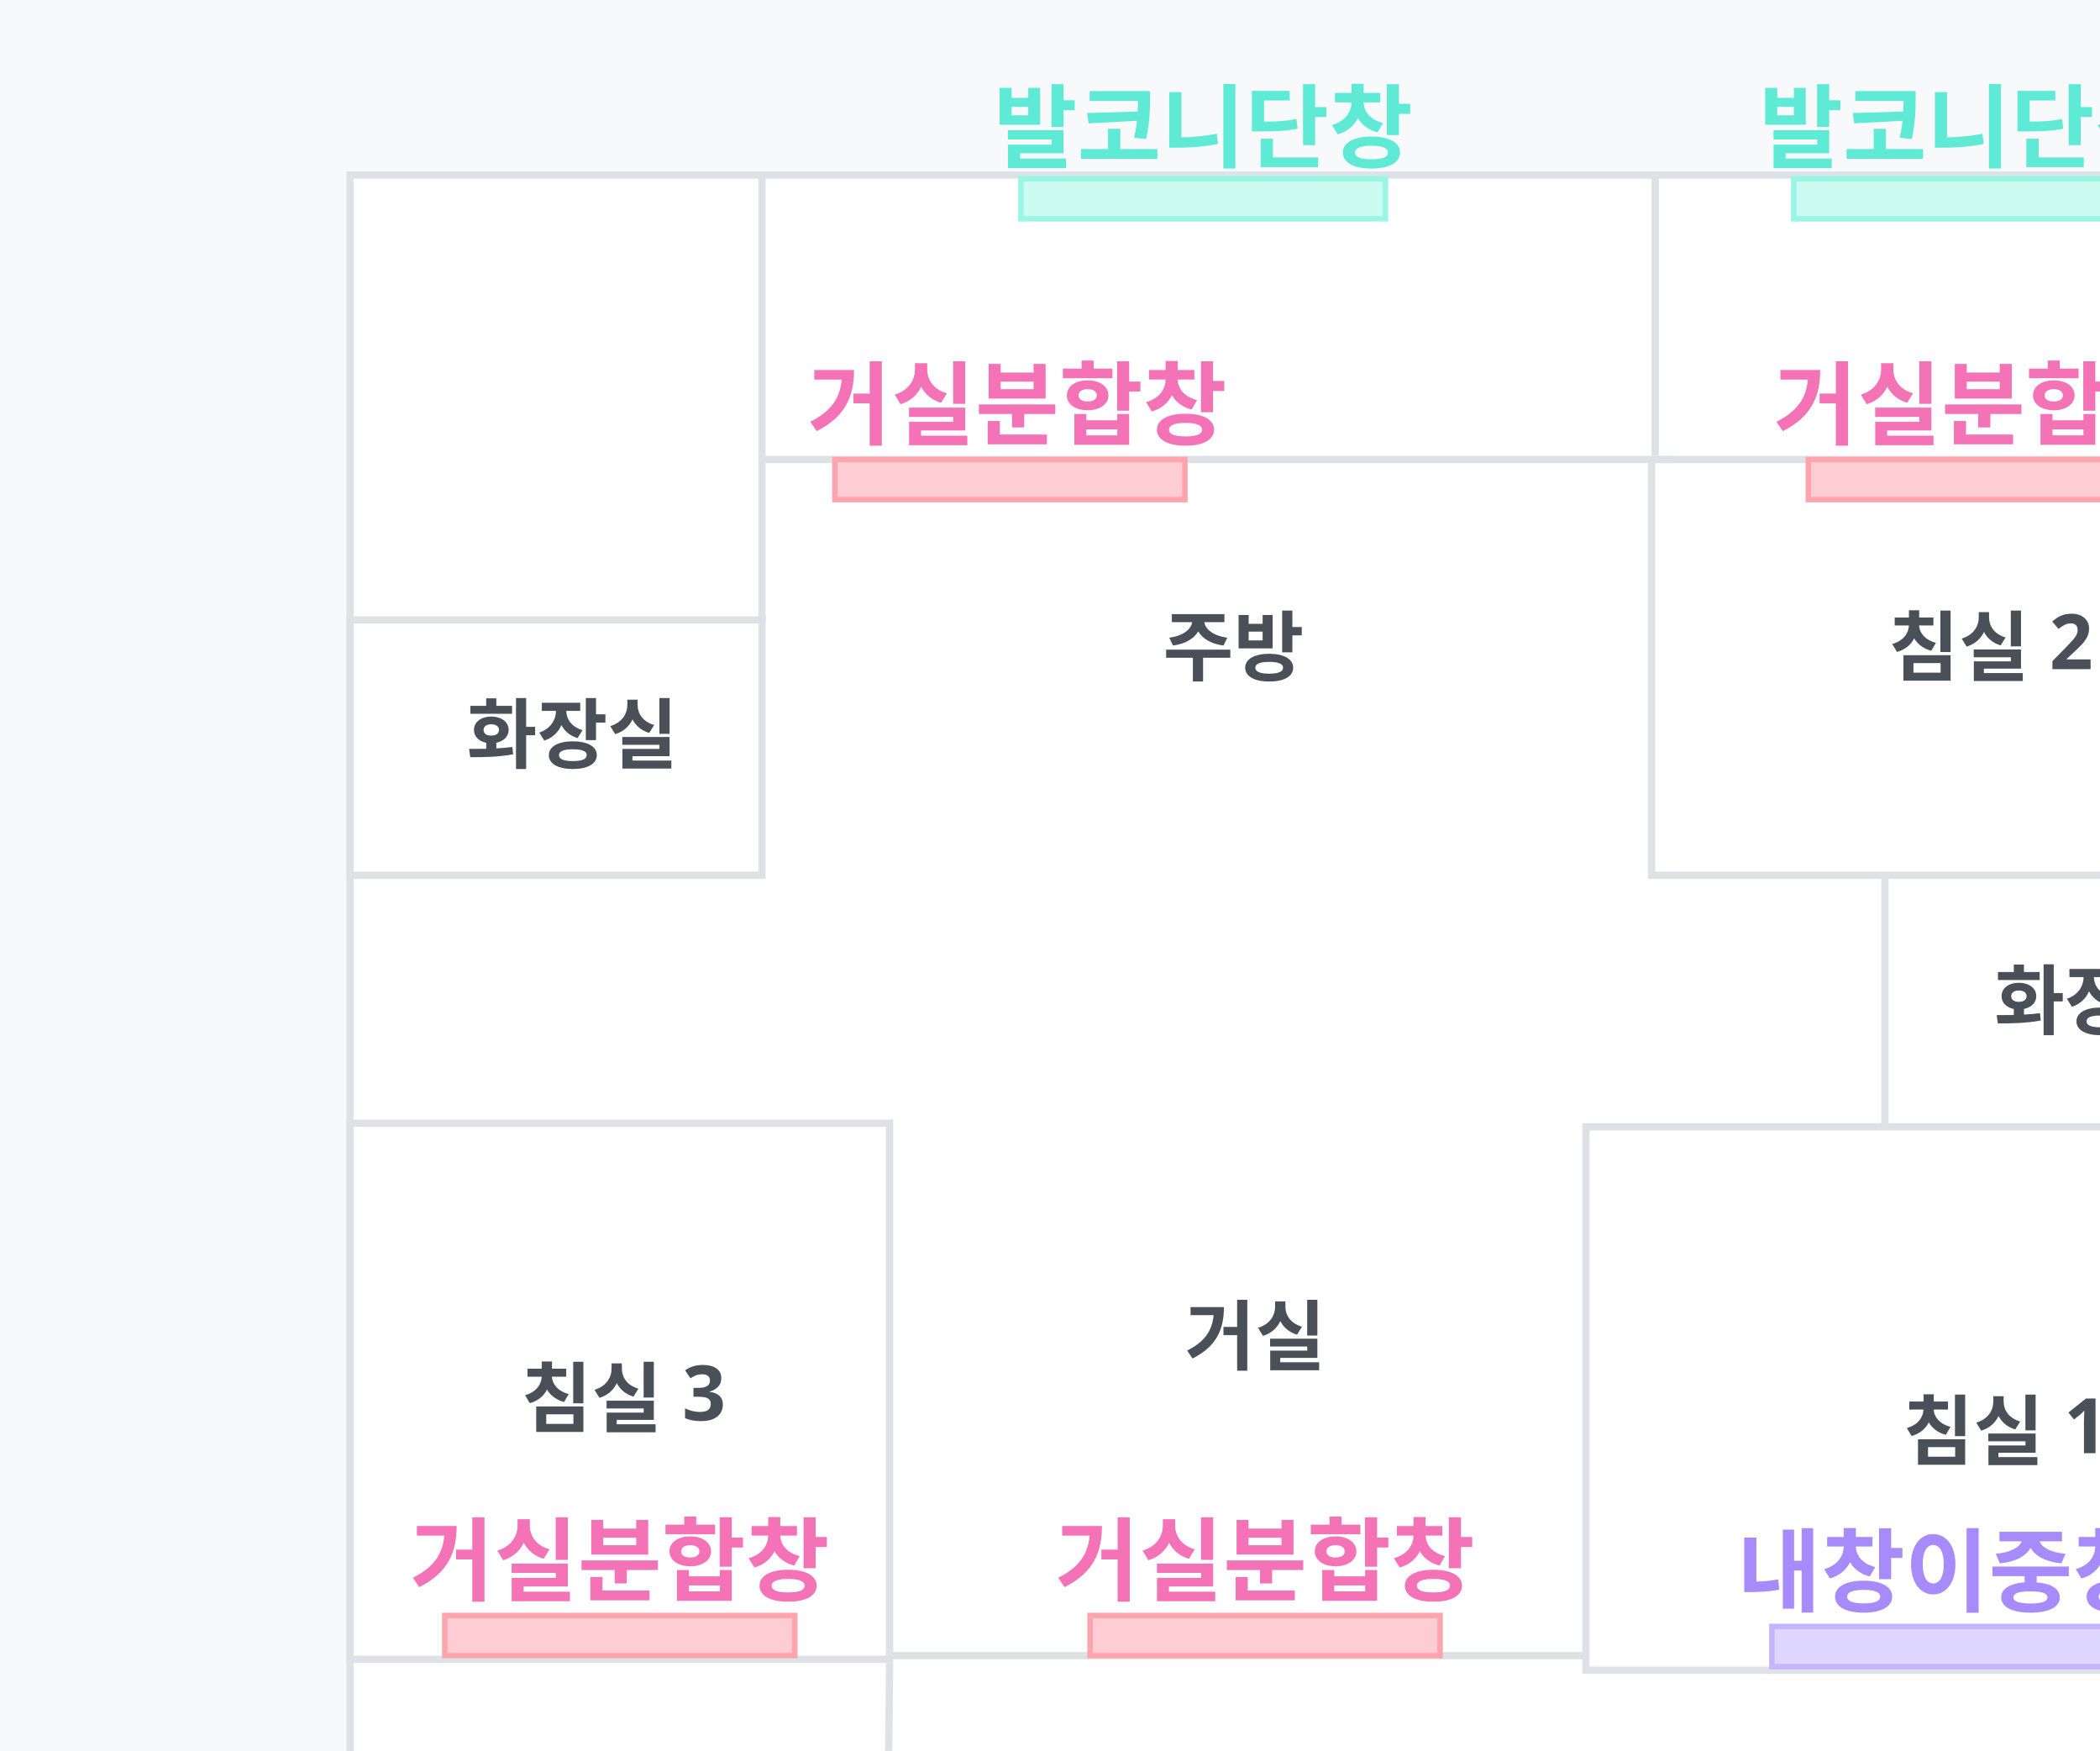
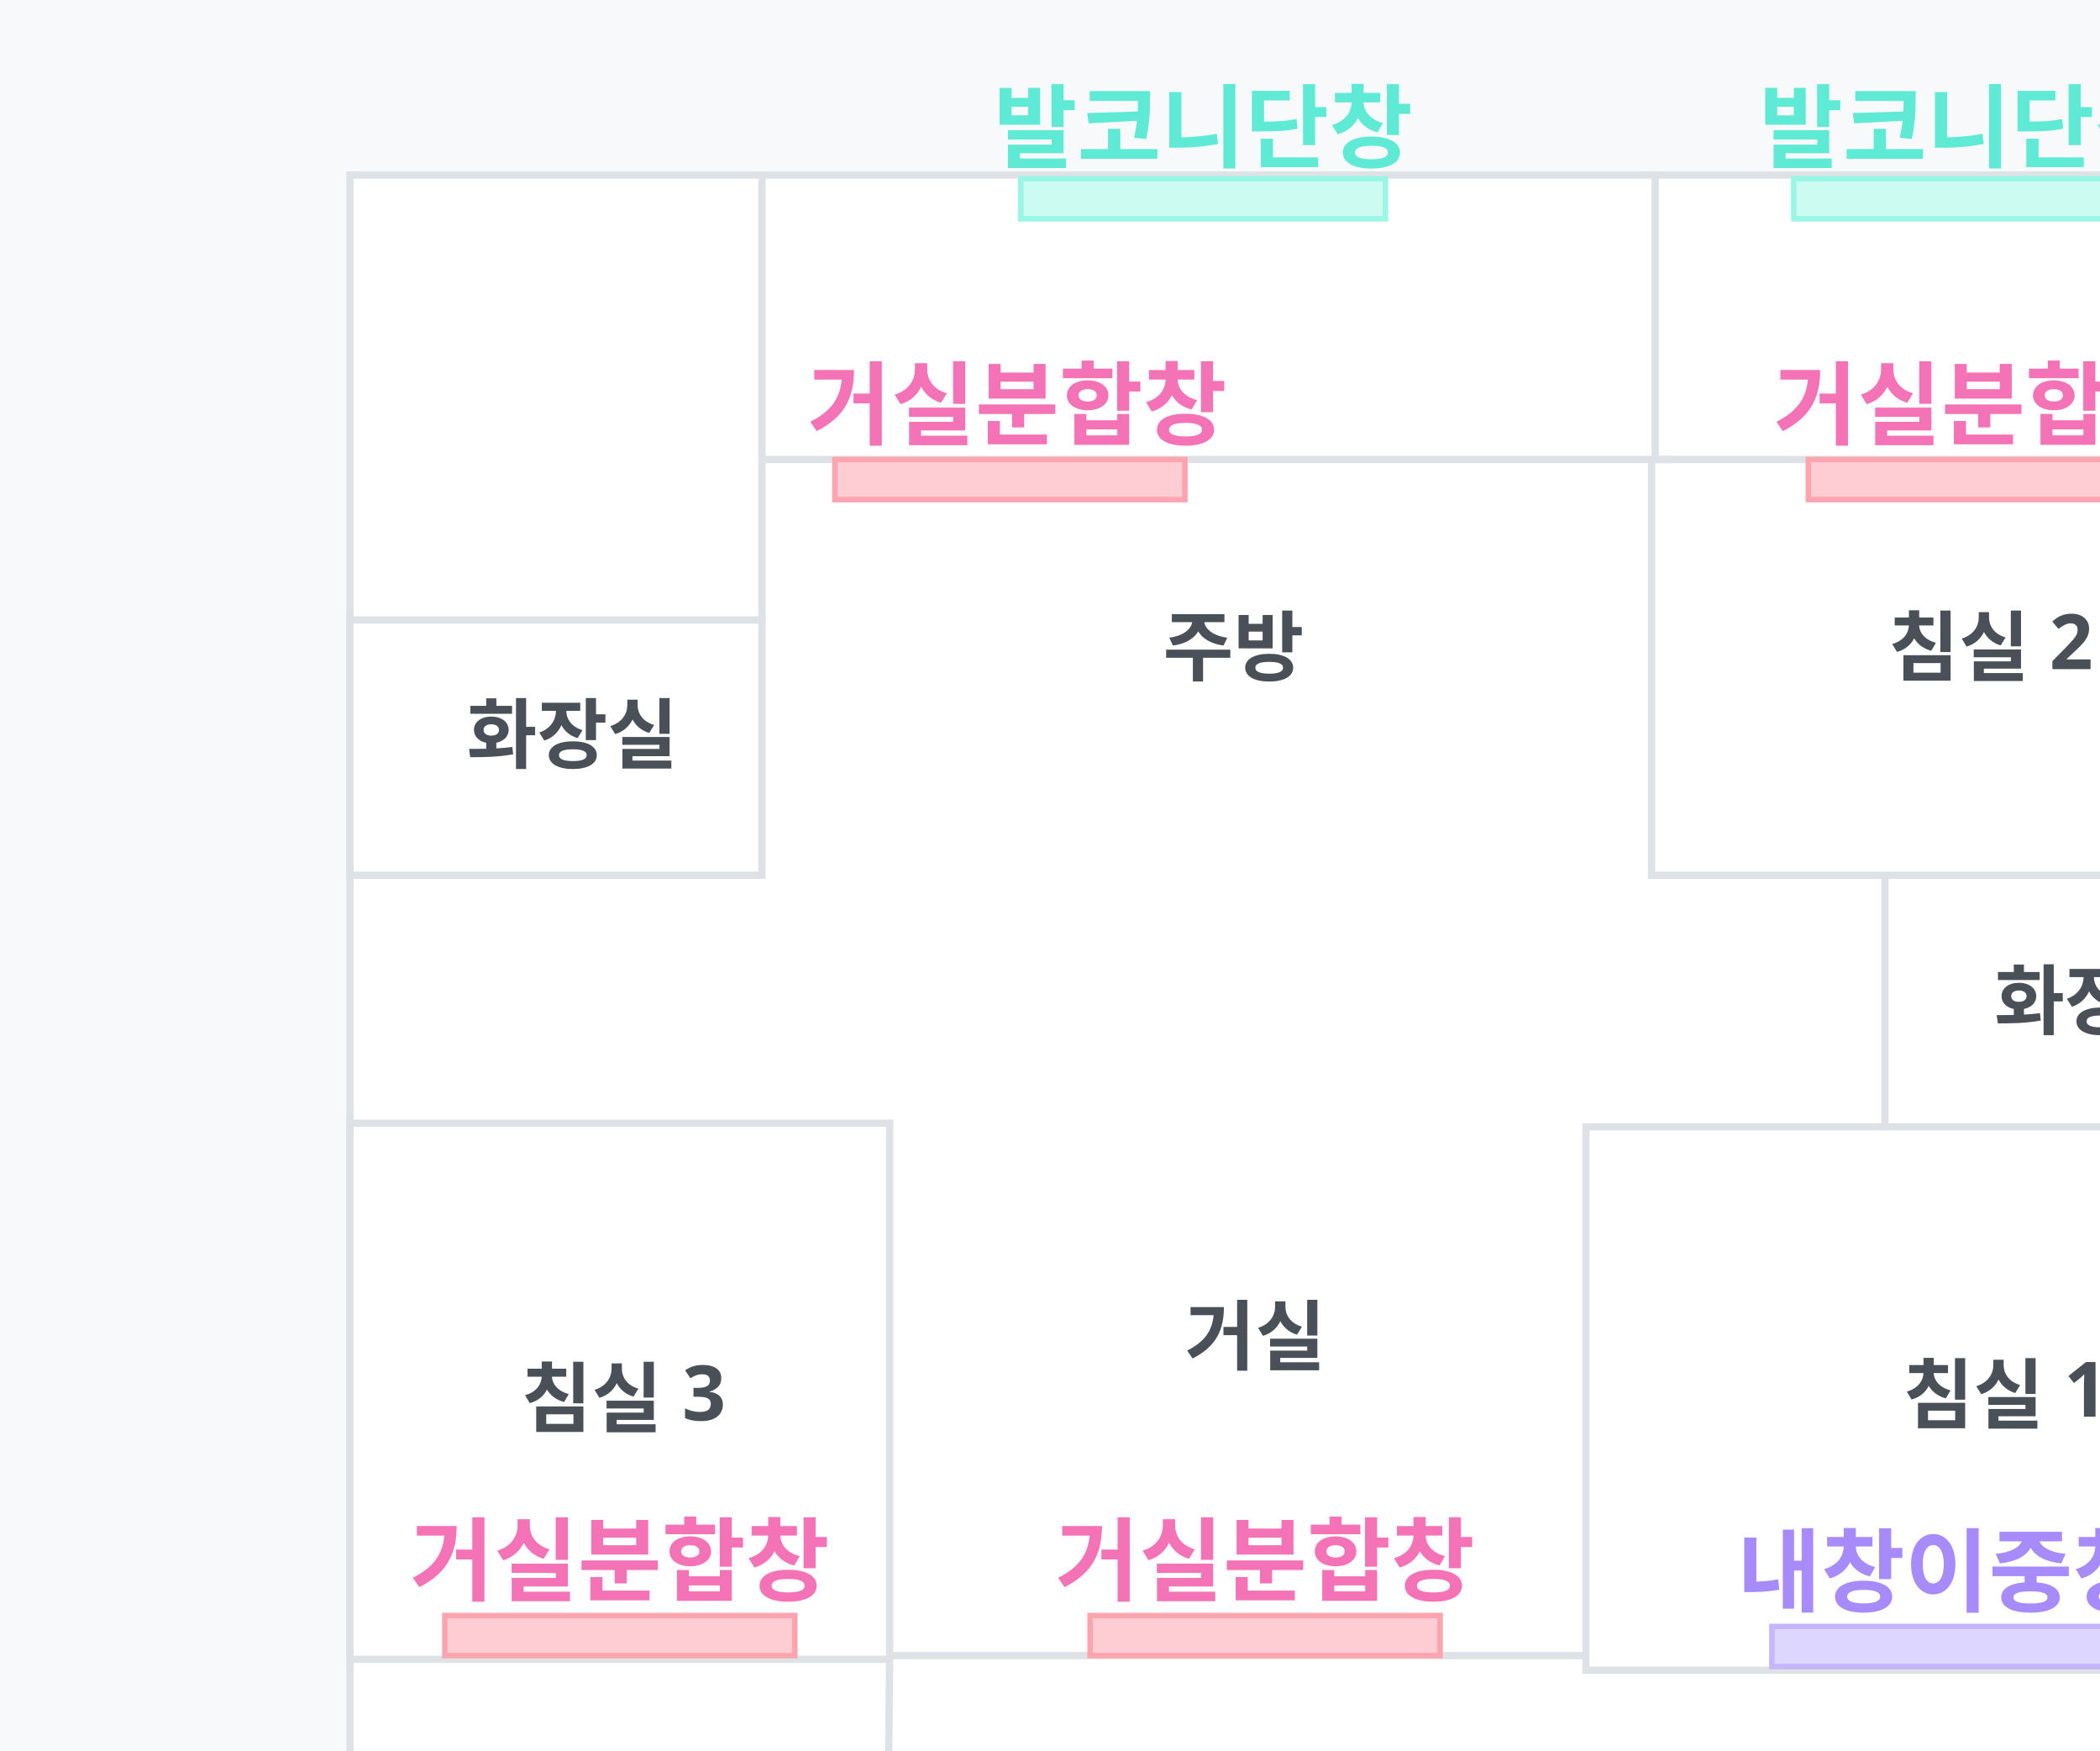
<svg xmlns="http://www.w3.org/2000/svg" width="1000" height="1000" viewBox="0 0 720 600" preserveAspectRatio="xMidYMid meet" style="width:100%; height:auto; transform: scale(1.25); transform-origin: center;">
  <rect width="720" height="600" fill="#f8f9fa" />
  <g transform="translate(-41, 0)">
    <rect fill="#ffffff" x="137" y="48" width="530" height="511" id="svg_823" stroke="#dee2e6" stroke-width="2" />
    <rect fill="none" stroke-width="2" x="137" y="308" width="148" height="147" id="svg_860" stroke="#dee2e6" />
    <path fill="none" stroke-width="2" opacity="undefined" d="m494,126l172,0l0,114l-172,0l0,-114z" id="svg_862" stroke="#dee2e6" />
    <path fill="none" stroke-width="2" opacity="undefined" d="m476,309l189,0l0,149l-189,0l0,-149z" id="svg_863" stroke="#dee2e6" />
    <path fill="none" stroke-width="2" opacity="undefined" d="m137,170l113,0l0,70l-113,0l0,-70z" id="svg_864" stroke="#dee2e6" />
    <line fill="none" stroke="#dee2e6" stroke-width="2" x1="558" y1="240" x2="558" y2="309.007" id="svg_869" />
    <line fill="none" stroke="#dee2e6" x1="495" y1="125" x2="495" y2="47.994" id="svg_874" stroke-width="2" />
    <line fill="none" stroke="#dee2e6" x1="284" y1="454" x2="476.023" y2="454" id="svg_876" stroke-width="2" />
    <line fill="none" stroke="#dee2e6" x1="250" y1="171" x2="250" y2="47.994" id="svg_874" stroke-width="2" />
    <line fill="none" stroke="#dee2e6" x1="500" y1="126" x2="250" y2="126" id="svg_874" stroke-width="2" />
    <line fill="none" stroke="#dee2e6" x1="284" y1="560" x2="285" y2="456" id="svg_874" stroke-width="2" />
    <path fill="#ccfbf1" id="svg_2" d="m361,49l60,0l0,11l-100,0l0,-11z" opacity="undefined" stroke-width="1.5" stroke="#99f6e4" />
    <rect fill="#fecdd3" stroke-width="1.5" x="270" y="126" width="96" height="11" id="svg_5" stroke="#fda4af" />
    <rect fill="#ccfbf1" stroke-width="1.5" x="533" y="49" width="96" height="11" id="svg_3" stroke="#99f6e4" />
    <rect fill="#fecdd3" stroke-width="1.5" x="537" y="126" width="96" height="11" id="svg_4" stroke="#fda4af" />
    <rect fill="#fecdd3" stroke-width="1.5" x="340" y="443" width="96" height="11" id="svg_5" stroke="#fda4af" />
    <rect fill="#fecdd3" stroke-width="1.5" x="163" y="443" width="96" height="11" id="svg_6" stroke="#fda4af" />
    <rect fill="#ddd6fe" stroke-width="1.5" x="527" y="446" width="96" height="11" id="svg_852" stroke="#c4b5fd" />
    <rect fill="#ccfbf1" stroke-width="1.5" x="335" y="546" width="300" height="11" id="svg_859" stroke="#99f6e4" />
    <rect fill="#ccfbf1" stroke-width="1.5" x="155" y="546" width="110" height="11" id="svg_859" stroke="#99f6e4" />
-     <text fill="#495057" stroke-width="0" x="563" y="400" id="svg_835" font-size="21" font-family="Apple SD Gothic Neo, Malgun Gothic, sans-serif" text-anchor="start" xml:space="preserve" font-weight="600">침실 1</text>
+     <text fill="#495057" stroke-width="0" x="563" y="390" id="svg_835" font-size="21" font-family="Apple SD Gothic Neo, Malgun Gothic, sans-serif" text-anchor="start" xml:space="preserve" font-weight="600">침실 1</text>
    <text fill="#495057" stroke-width="0" x="559" y="185" id="svg_836" font-size="21" font-family="Apple SD Gothic Neo, Malgun Gothic, sans-serif" text-anchor="start" xml:space="preserve" font-weight="600">침실 2</text>
    <text fill="#495057" stroke-width="0" x="360" y="185" id="svg_837" font-size="21" font-family="Apple SD Gothic Neo, Malgun Gothic, sans-serif" text-anchor="start" xml:space="preserve" font-weight="600">주방</text>
    <text fill="#495057" stroke-width="0" x="169" y="209" id="svg_838" font-size="21" font-family="Apple SD Gothic Neo, Malgun Gothic, sans-serif" text-anchor="start" xml:space="preserve" font-weight="600">화장실</text>
    <text fill="#495057" stroke-width="0" x="366" y="374" id="svg_865" font-size="21" font-family="Apple SD Gothic Neo, Malgun Gothic, sans-serif" text-anchor="start" xml:space="preserve" font-weight="600">거실</text>
    <text fill="#495057" stroke-width="0" x="588" y="282" id="svg_871" font-size="21" font-family="Apple SD Gothic Neo, Malgun Gothic, sans-serif" text-anchor="start" xml:space="preserve" font-weight="600">화장실</text>
    <text fill="#495057" stroke-width="0" x="184" y="391" id="svg_873" font-size="21" font-family="Apple SD Gothic Neo, Malgun Gothic, sans-serif" text-anchor="start" xml:space="preserve" font-weight="600">침실 3</text>
    <text fill="#495057" stroke-width="0" x="185" y="515" id="svg_875" font-size="21" font-family="Apple SD Gothic Neo, Malgun Gothic, sans-serif" text-anchor="start" xml:space="preserve" font-weight="600">베란다</text>
    <text fill="#495057" stroke-width="0" x="445" y="515" id="svg_875" font-size="21" font-family="Apple SD Gothic Neo, Malgun Gothic, sans-serif" text-anchor="start" xml:space="preserve" font-weight="600">베란다</text>
    <text fill="#5eead4" stroke-width="0" x="371" y="44" font-size="25" font-family="Apple SD Gothic Neo, Malgun Gothic, sans-serif" text-anchor="middle" xml:space="preserve" font-weight="600">발코니단창</text>
    <text fill="#f472b6" stroke-width="0" x="320" y="120" font-size="25" font-family="Apple SD Gothic Neo, Malgun Gothic, sans-serif" text-anchor="middle" xml:space="preserve" font-weight="600">거실분합창</text>
    <text fill="#5eead4" stroke-width="0" x="581" y="44" font-size="25" font-family="Apple SD Gothic Neo, Malgun Gothic, sans-serif" text-anchor="middle" xml:space="preserve" font-weight="600">발코니단창</text>
    <text fill="#f472b6" stroke-width="0" x="585" y="120" font-size="25" font-family="Apple SD Gothic Neo, Malgun Gothic, sans-serif" text-anchor="middle" xml:space="preserve" font-weight="600">거실분합창</text>
    <text fill="#f472b6" stroke-width="0" x="388" y="437" font-size="25" font-family="Apple SD Gothic Neo, Malgun Gothic, sans-serif" text-anchor="middle" xml:space="preserve" font-weight="600">거실분합창</text>
    <text fill="#f472b6" stroke-width="0" x="211" y="437" font-size="25" font-family="Apple SD Gothic Neo, Malgun Gothic, sans-serif" text-anchor="middle" xml:space="preserve" font-weight="600">거실분합창</text>
    <text fill="#5eead4" stroke-width="0" x="211" y="582" font-size="25" font-family="Apple SD Gothic Neo, Malgun Gothic, sans-serif" text-anchor="middle" xml:space="preserve" font-weight="600">발코니단창</text>
    <text fill="#a78bfa" stroke-width="0" x="575" y="440" font-size="25" font-family="Apple SD Gothic Neo, Malgun Gothic, sans-serif" text-anchor="middle" xml:space="preserve" font-weight="600">내창이중창</text>
    <text fill="#5eead4" stroke-width="0" x="481" y="582" font-size="25" font-family="Apple SD Gothic Neo, Malgun Gothic, sans-serif" text-anchor="middle" xml:space="preserve" font-weight="600">발코니단창</text>
  </g>
</svg>
